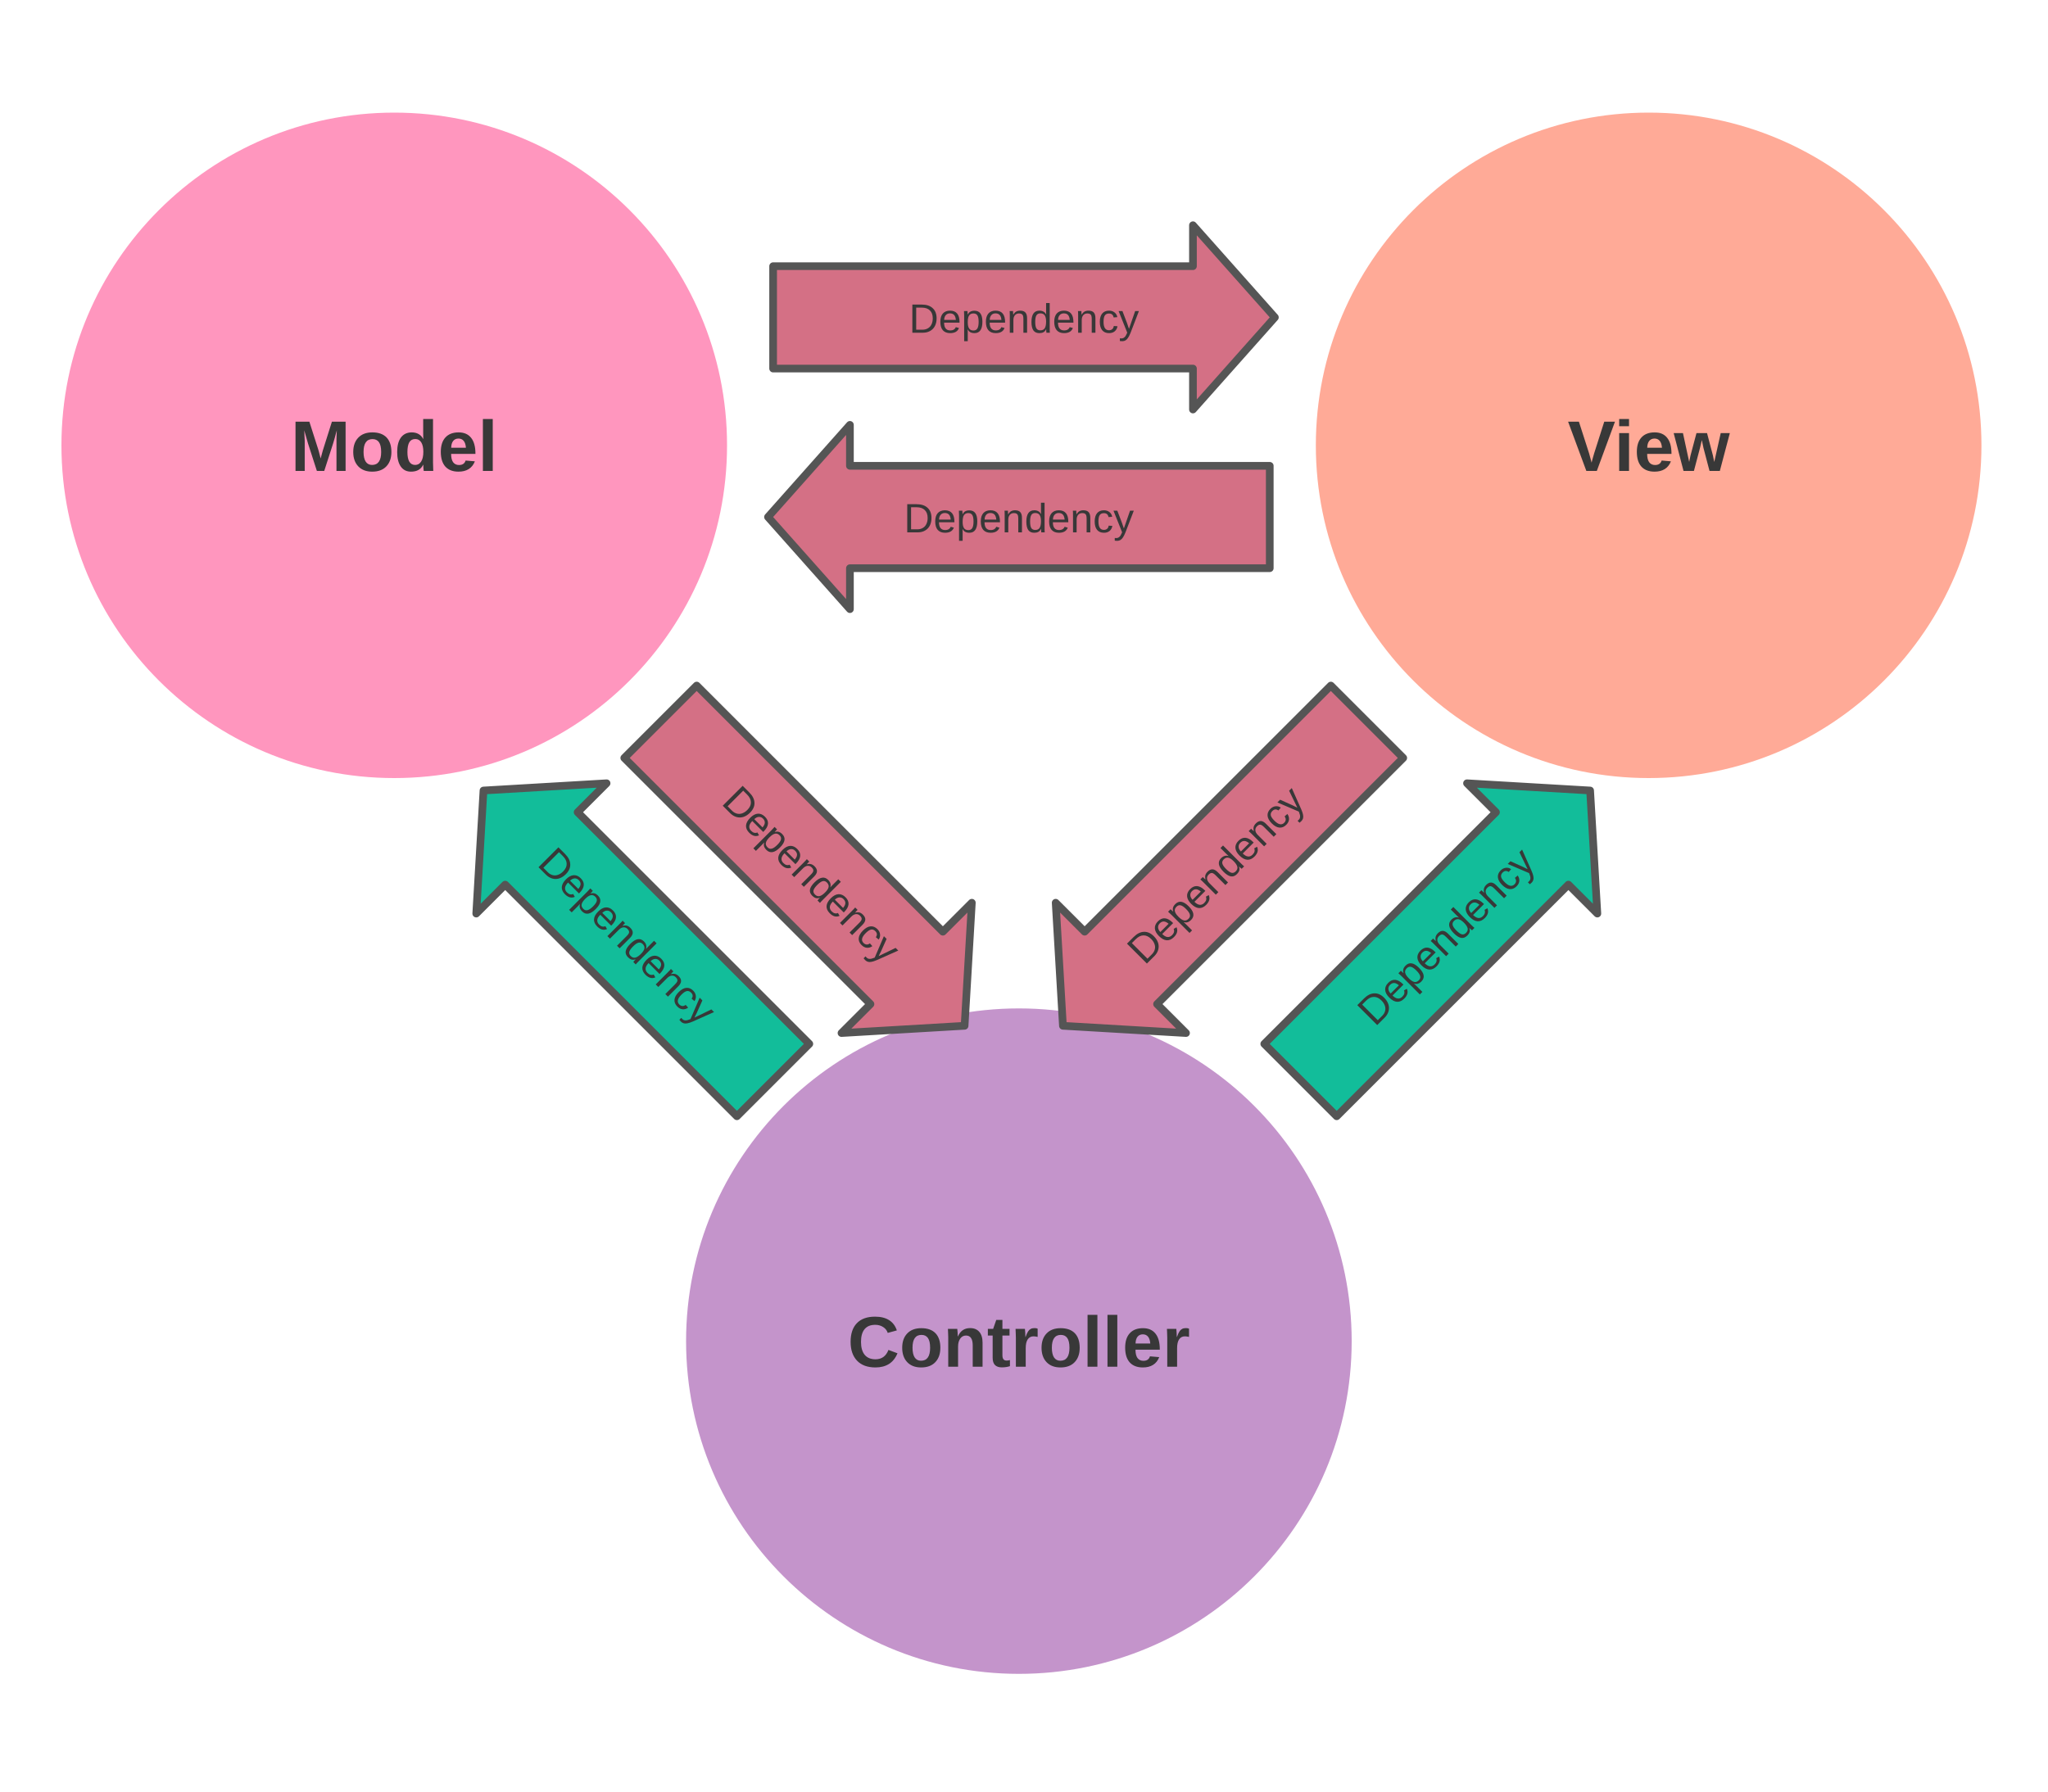
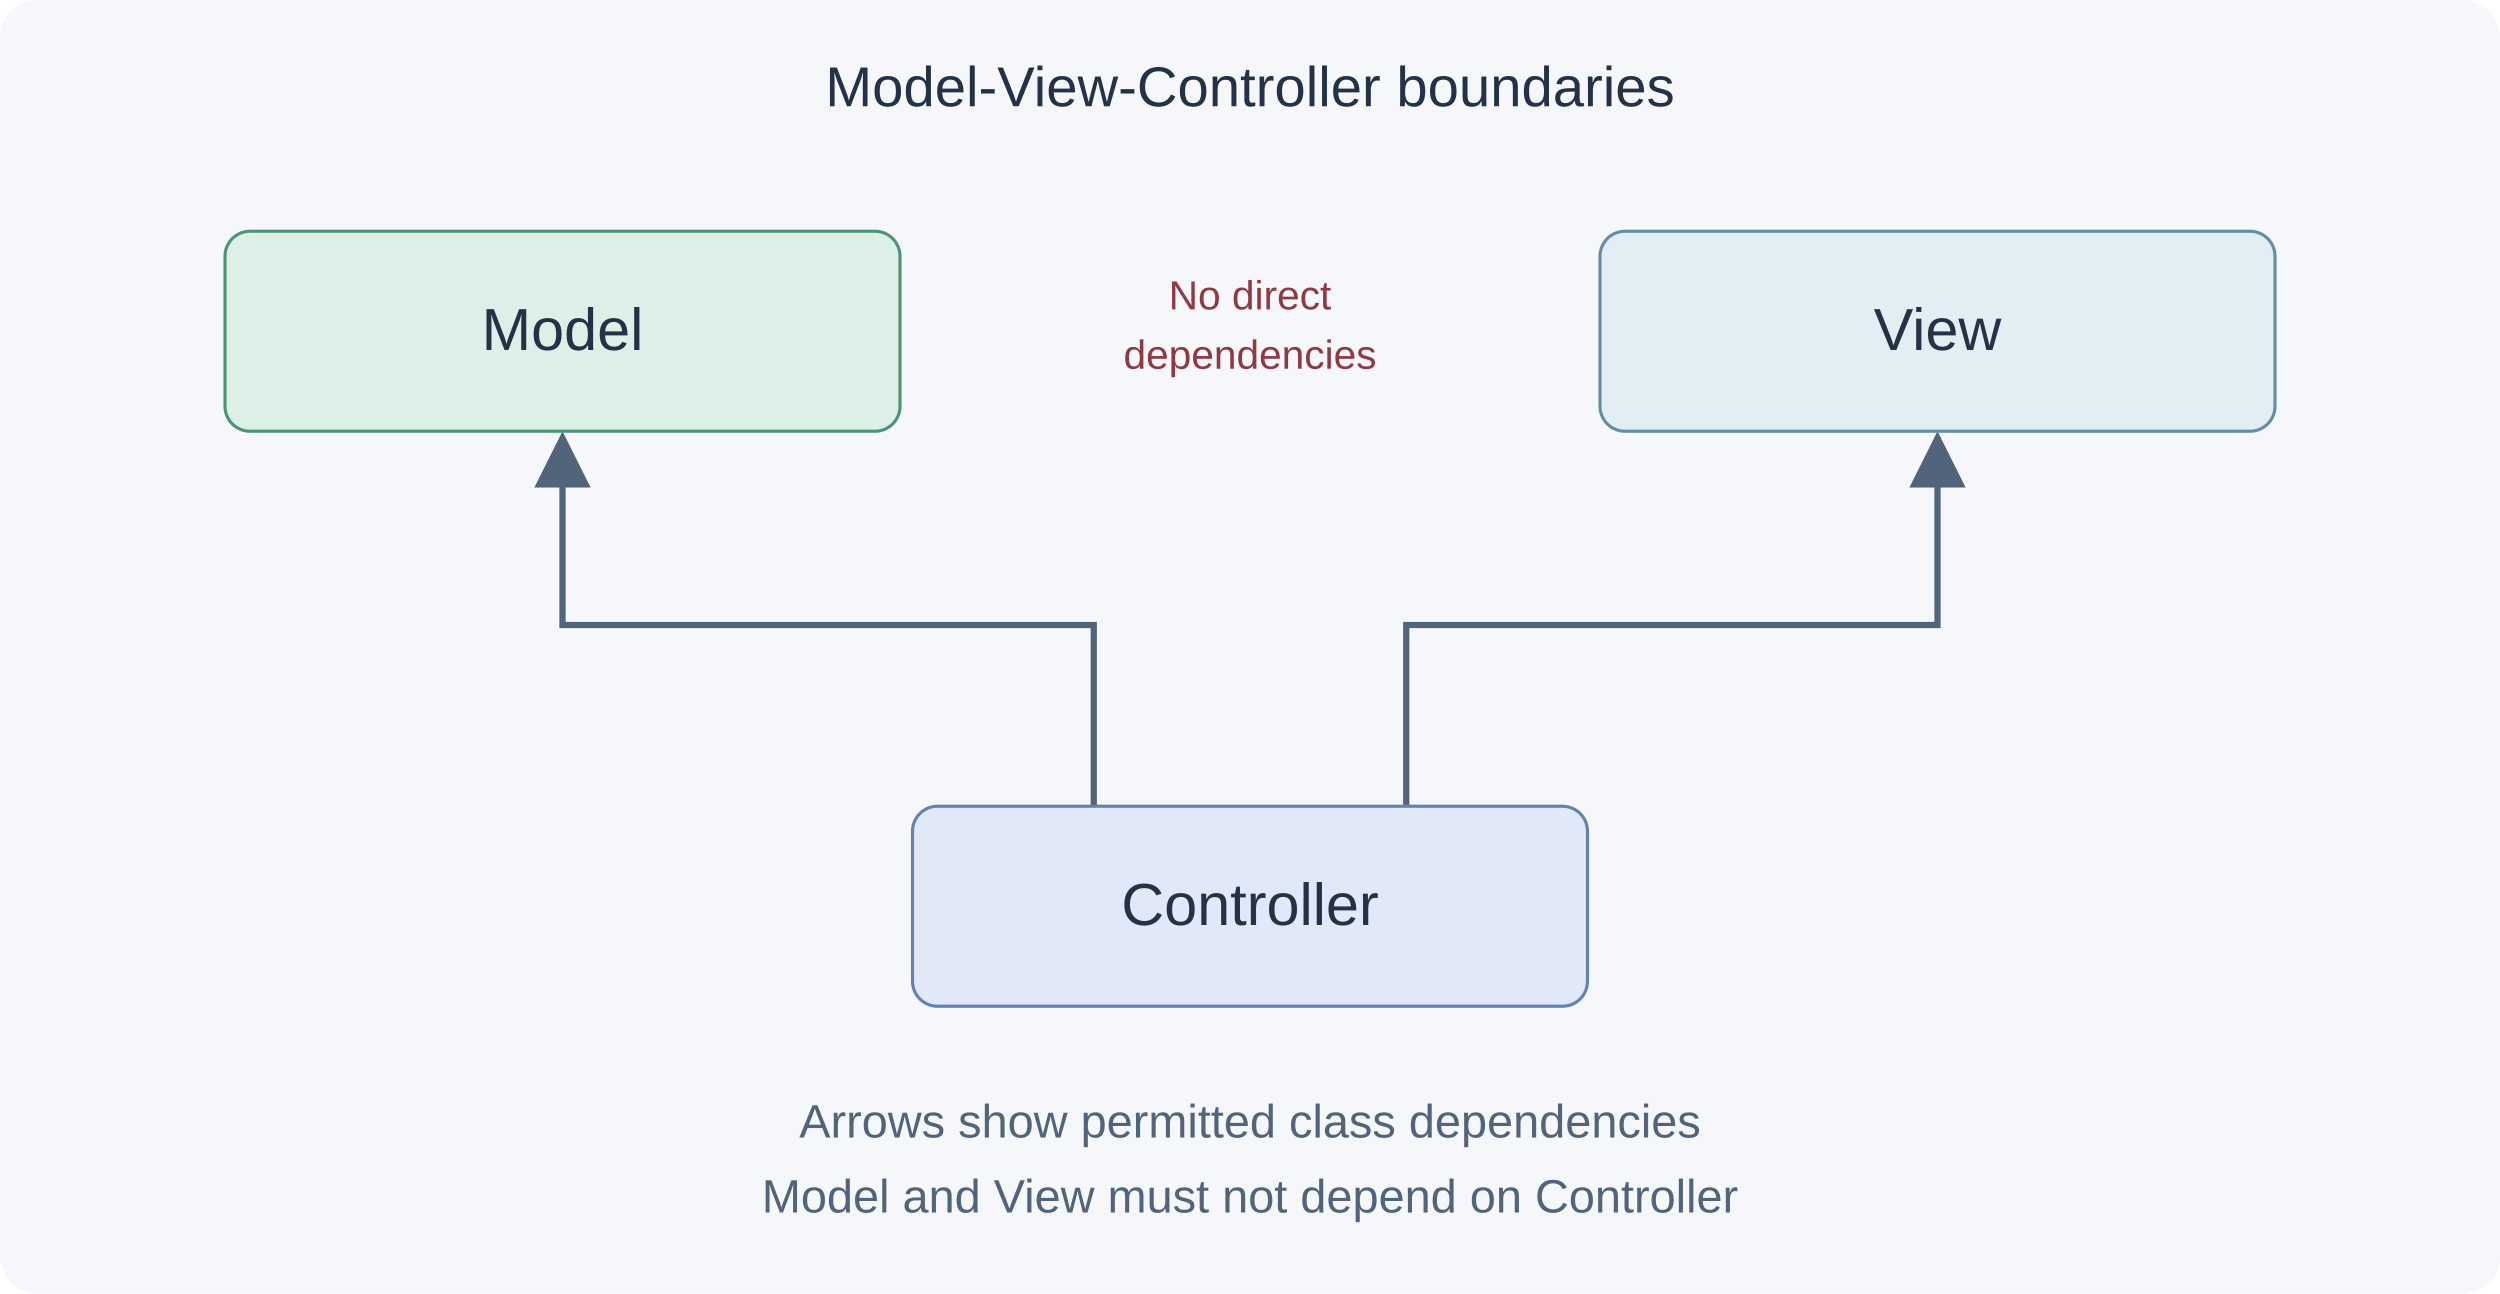
- <svg xmlns="http://www.w3.org/2000/svg" width="400" height="350" viewBox="0 0 400 350" role="img" aria-labelledby="title desc">
-   <g font-family="Arial, sans-serif" text-anchor="middle" fill="#383838">
-     <circle cx="77" cy="87" r="65" fill="#ff96be" />
-     <circle cx="322" cy="87" r="65" fill="#ffaa97" />
-     <circle cx="199" cy="262" r="65" fill="#c494cb" />
-     <g font-size="14" font-weight="700">
-       <text x="77" y="92">Model</text>
-       <text x="322" y="92">View</text>
-       <text x="199" y="267">Controller</text>
+ <svg xmlns="http://www.w3.org/2000/svg" viewBox="0 0 800 414" role="img" aria-labelledby="title desc">
+   <defs>
+     <marker id="arrow" markerWidth="9" markerHeight="9" refX="8" refY="4.5" orient="auto">
+       <path d="M0 0 L9 4.5 L0 9 Z" fill="#52647a" />
+     </marker>
+   </defs>
+   <rect width="800" height="414" rx="12" fill="#f5f7fb" />
+   <g font-family="Arial, sans-serif" text-anchor="middle">
+     <text x="400" y="34" font-size="18" fill="#243247">Model-View-Controller boundaries</text>
+     <g stroke="#52647a" stroke-width="2" fill="none" marker-end="url(#arrow)">
+       <path d="M350 258 V200 H180 V140" />
+       <path d="M450 258 V200 H620 V140" />
    </g>
-   </g>
-   <g font-family="Arial, sans-serif" font-size="8" text-anchor="middle" fill="#383838" stroke="#555555" stroke-width="1.5" stroke-linejoin="round">
-     <g transform="translate(151 62) rotate(0)">
-       <path d="M0 -10 H82 V-18 L98 0 L82 18 V10 H0 Z" fill="#d47085" />
-       <text x="49" y="3" stroke="none">Dependency</text>
+     <rect x="72" y="74" width="216" height="64" rx="8" fill="#dcf0e8" stroke="#4c9478" />
+     <rect x="512" y="74" width="216" height="64" rx="8" fill="#e3edf4" stroke="#638da5" />
+     <rect x="292" y="258" width="216" height="64" rx="8" fill="#e1e9f8" stroke="#6381ae" />
+     <g font-size="19" fill="#243247">
+       <text x="180" y="112">Model</text>
+       <text x="620" y="112">View</text>
+       <text x="400" y="296">Controller</text>
    </g>
-     <g transform="translate(248 101) rotate(180)">
-       <path d="M0 -10 H82 V-18 L98 0 L82 18 V10 H0 Z" fill="#d47085" />
-       <text x="49" y="3" stroke="none" transform="rotate(180 49 0)">Dependency</text>
+     <g font-size="13" fill="#8f3945">
+       <text x="400" y="99">No direct</text>
+       <text x="400" y="118">dependencies</text>
    </g>
-     <g transform="translate(129 141) rotate(45)">
-       <path d="M0 -10 H68 V-18 L84 0 L68 18 V10 H0 Z" fill="#d47085" />
-       <text x="42" y="3" stroke="none">Dependency</text>
-     </g>
-     <g transform="translate(151 211) rotate(-135)">
-       <path d="M0 -10 H64 V-18 L80 0 L64 18 V10 H0 Z" fill="#12bd9a" />
-       <text x="40" y="3" stroke="none" transform="rotate(180 40 0)">Dependency</text>
-     </g>
-     <g transform="translate(267 141) rotate(135)">
-       <path d="M0 -10 H68 V-18 L84 0 L68 18 V10 H0 Z" fill="#d47085" />
-       <text x="42" y="3" stroke="none" transform="rotate(180 42 0)">Dependency</text>
-     </g>
-     <g transform="translate(254 211) rotate(-45)">
-       <path d="M0 -10 H64 V-18 L80 0 L64 18 V10 H0 Z" fill="#12bd9a" />
-       <text x="40" y="3" stroke="none">Dependency</text>
-     </g>
+     <text x="400" y="364" font-size="15" fill="#52647a">Arrows show permitted class dependencies</text>
+     <text x="400" y="388" font-size="15" fill="#52647a">Model and View must not depend on Controller</text>
  </g>
</svg>
